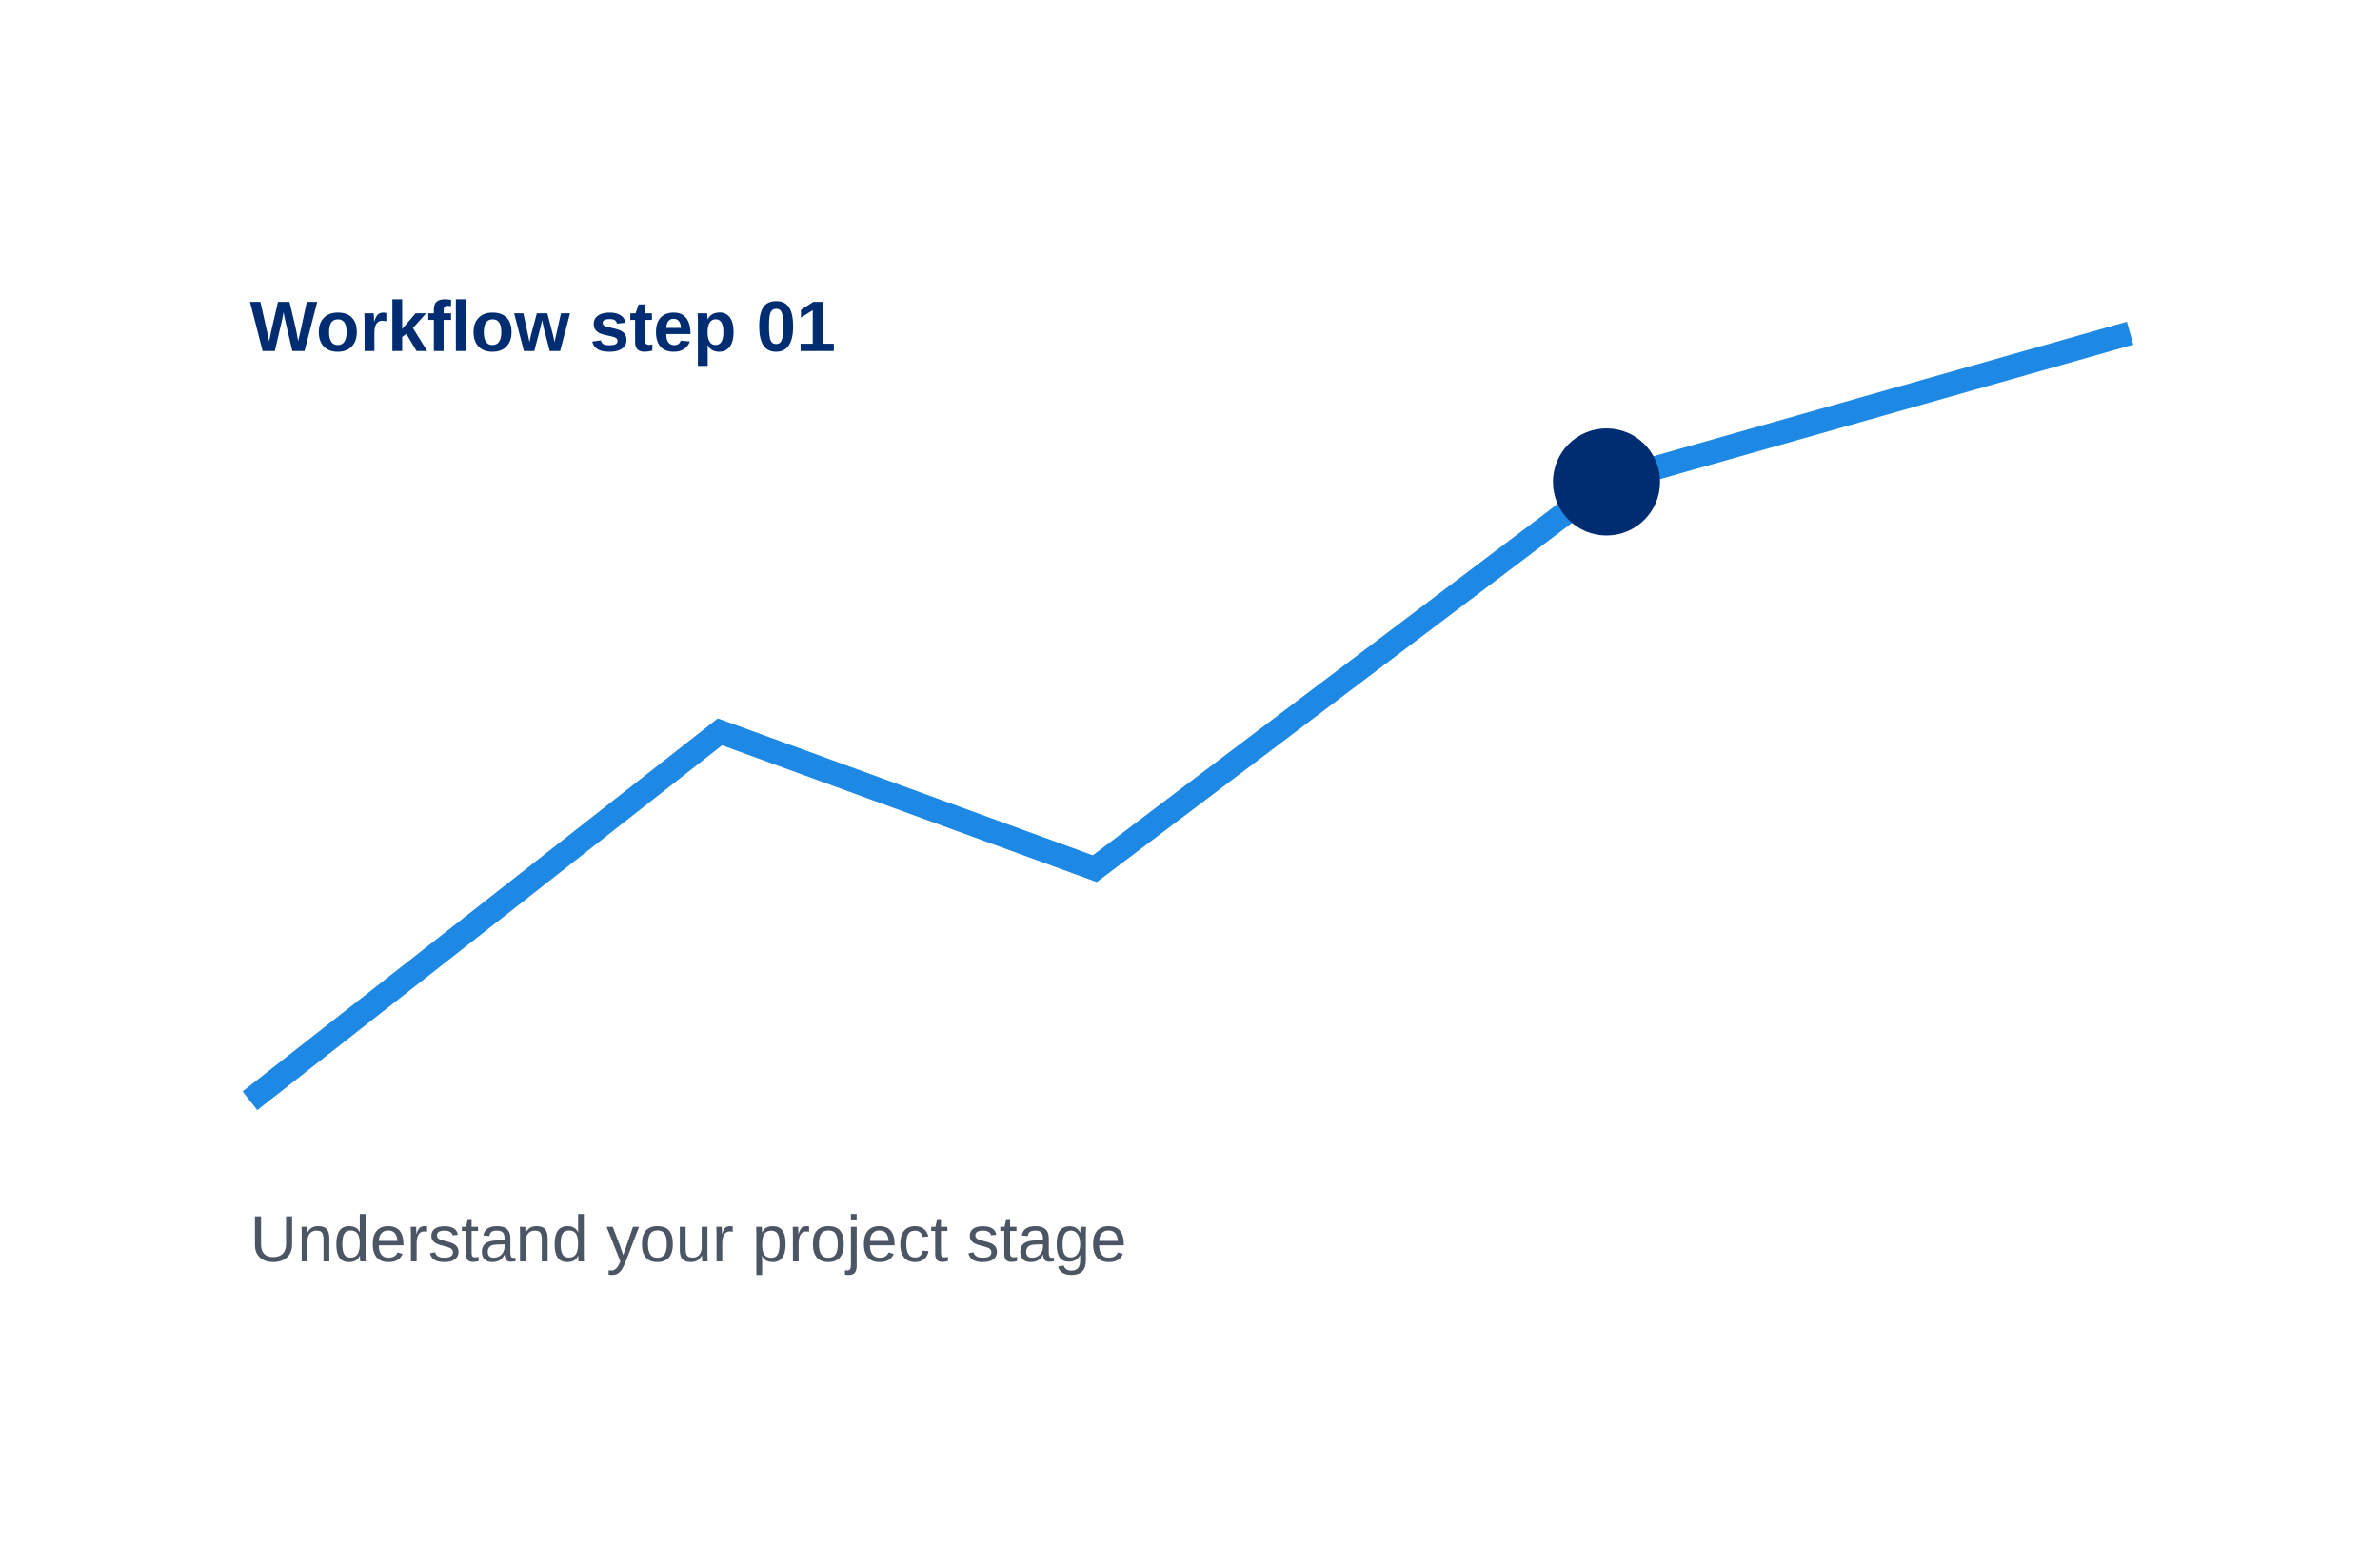
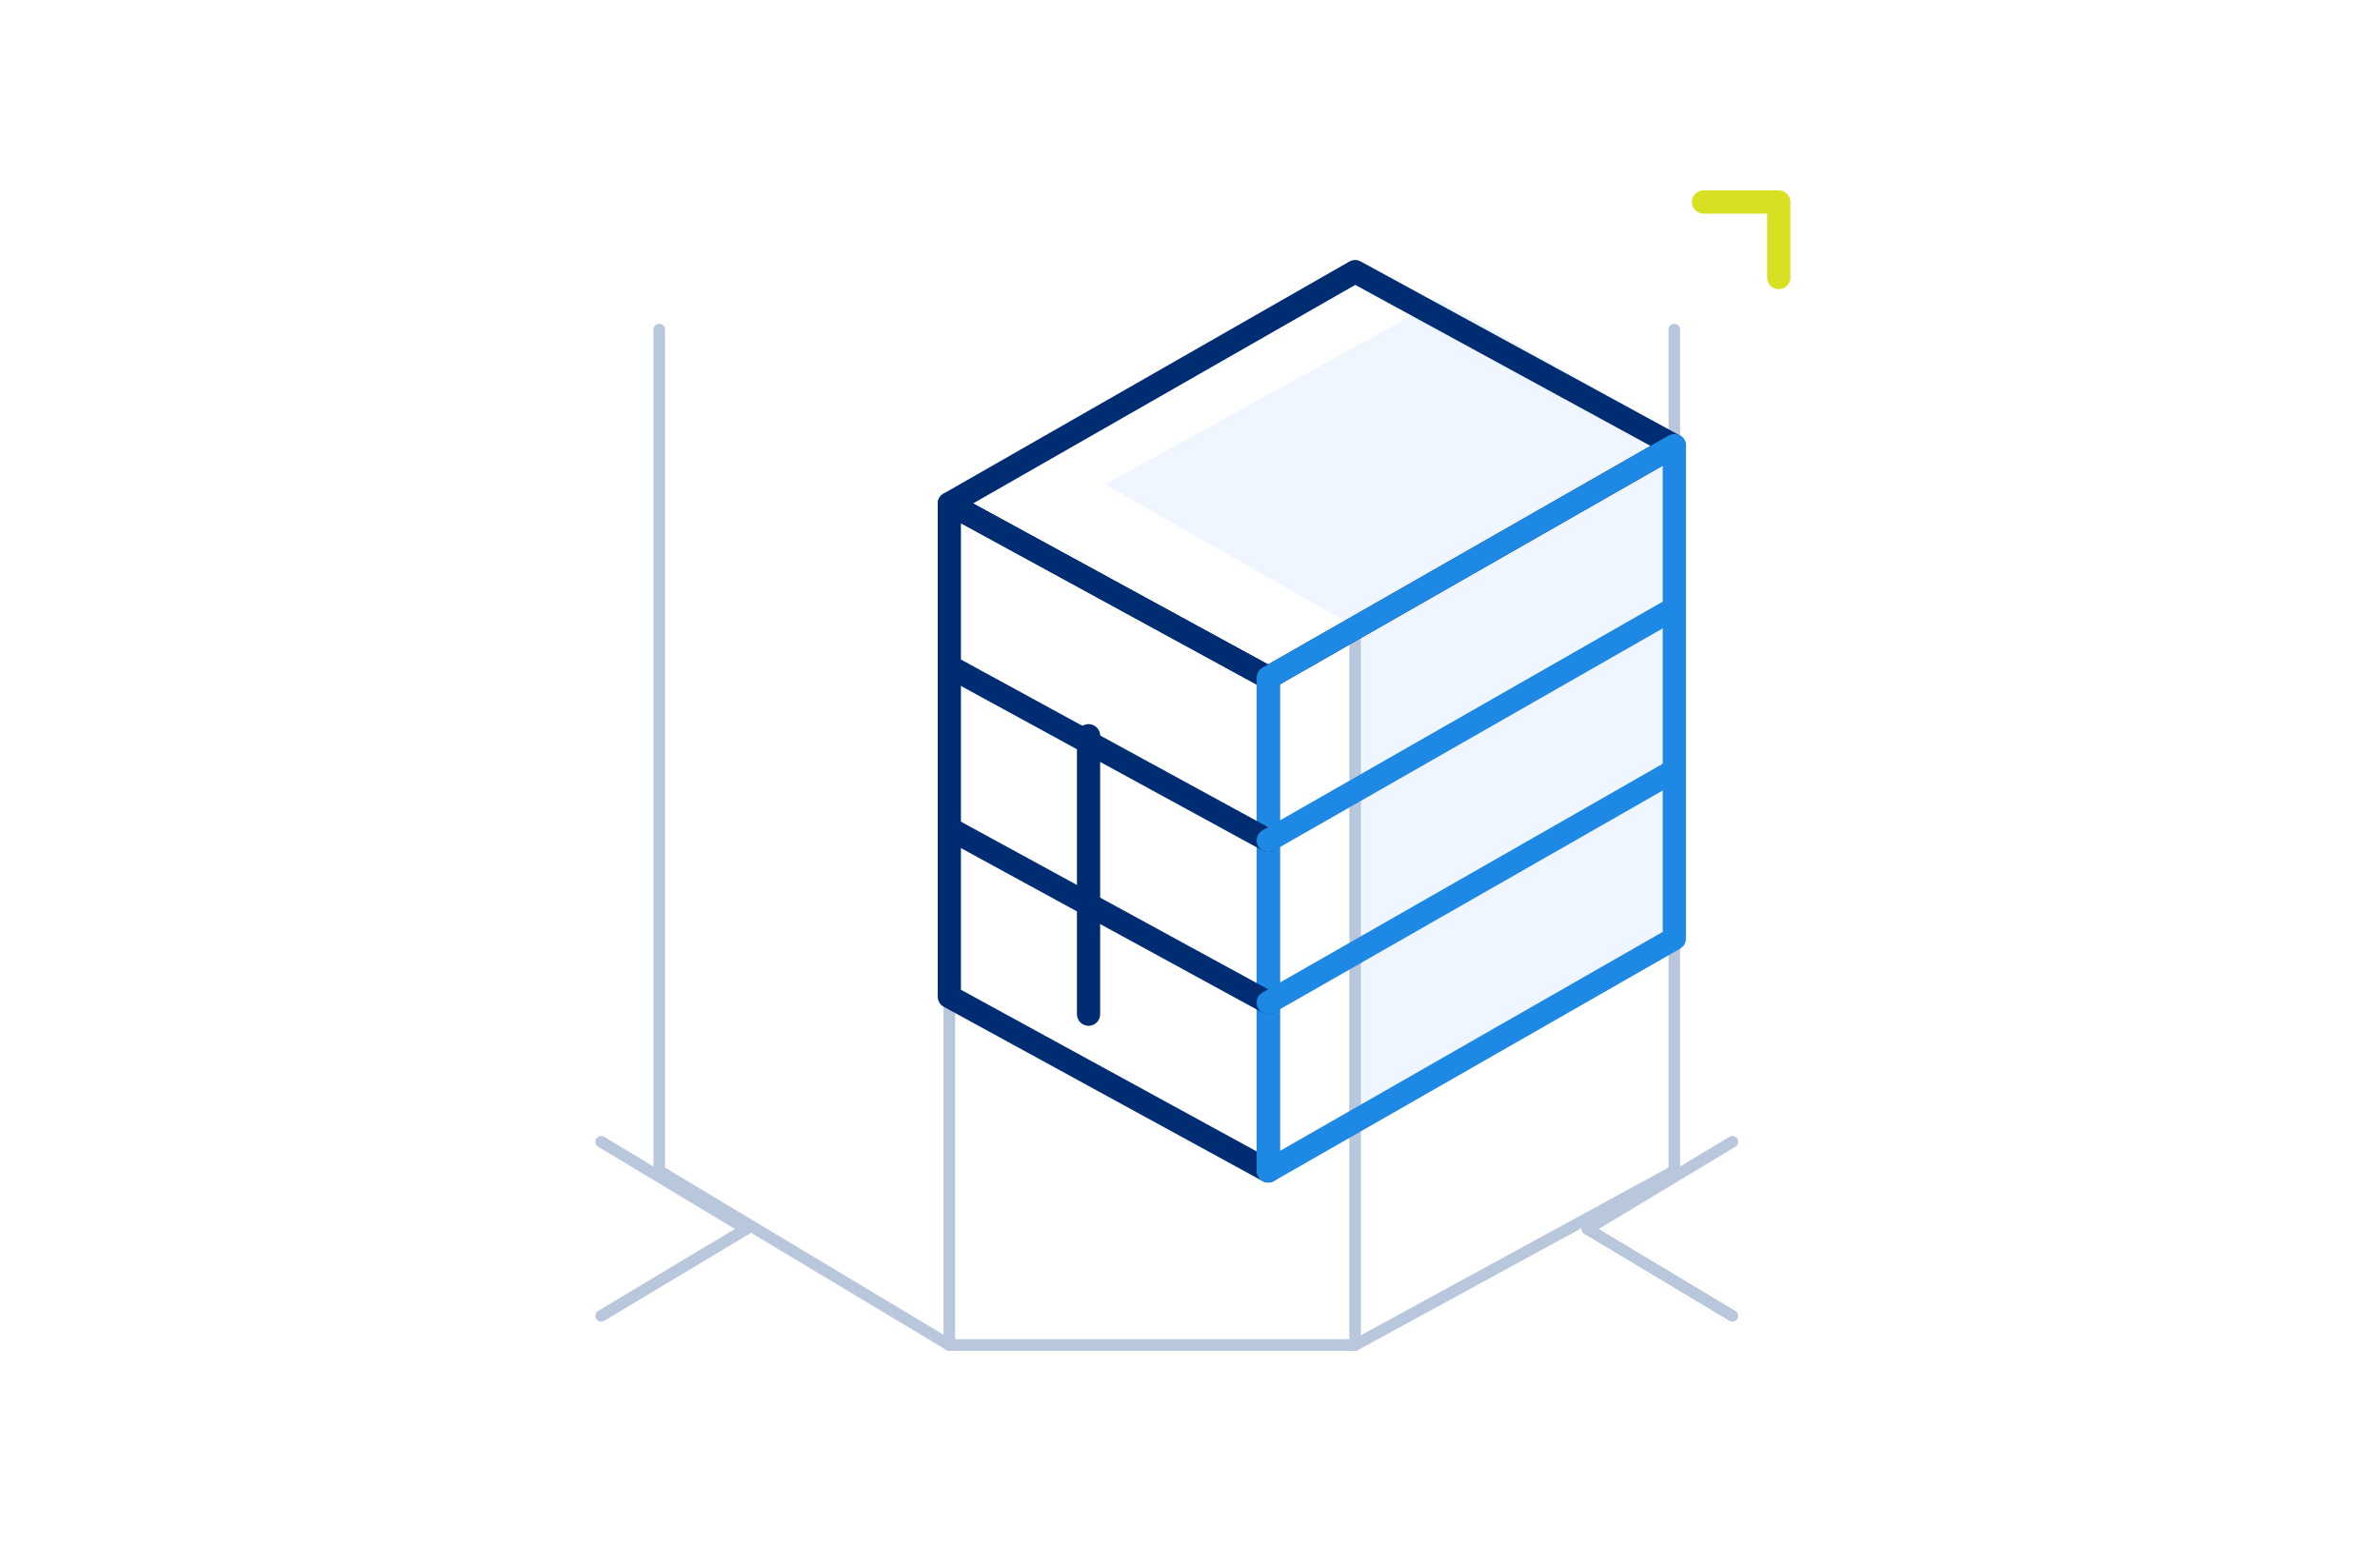
<svg xmlns="http://www.w3.org/2000/svg" id="Capa_1" version="1.1" viewBox="0 0 800 520">
  <defs>
    <style>
      .st0 {
-         stroke: #1e88e5;
-         stroke-width: 8px;
+         stroke: #002d72;
      }

-       .st0, .st1 {
+       .st0, .st1, .st2, .st3 {
        fill: none;
+         stroke-linecap: round;
+         stroke-linejoin: round;
      }

-       .st2, .st3 {
-         fill: #002d72;
+       .st0, .st2, .st3 {
+         stroke-width: 7.8px;
+       }
+ 
+       .st1 {
+         stroke: #b9c7dd;
+         stroke-width: 3.9px;
+       }
+ 
+       .st2 {
+         stroke: #1e88e5;
      }

      .st3 {
-         font-family: Arial-BoldMT, Arial;
-         font-size: 24px;
-         font-weight: 700;
-       }
- 
-       .st3, .st4 {
-         isolation: isolate;
+         stroke: #d8e022;
      }

      .st4 {
-         fill: #4b5563;
-         font-family: ArialMT, Arial;
-         font-size: 22px;
+         fill: #d9e8ff;
+         isolation: isolate;
+         opacity: .4;
      }
    </style>
  </defs>
-   <rect class="st1" x="40" y="40" width="720" height="440" />
-   <path class="st0" d="M84,370l158-124,126,46,172-130,176-50" />
-   <circle class="st2" cx="540" cy="162" r="18" />
-   <text class="st3" transform="translate(84 118)">
-     <tspan x="0" y="0">Workflow step 01</tspan>
-   </text>
-   <text class="st4" transform="translate(84 424)">
-     <tspan x="0" y="0">Understand your project stage</tspan>
-   </text>
+   <polygon class="st4" points="371.4 162.8 484.2 100.7 565.7 147.3 453.1 209.4 371.4 162.8" />
+   <polygon class="st4" points="455.5 209.4 565.7 146.5 565.7 316.4 455.5 379.3 455.5 209.4" />
+   <polyline class="st1" points="221.6 393.6 319.1 452.1 455.5 452.1 562.8 393.6" />
+   <line class="st1" x1="319.1" y1="452.1" x2="319.1" y2="169.3" />
+   <line class="st1" x1="455.5" y1="452.1" x2="455.5" y2="209.4" />
+   <line class="st1" x1="562.8" y1="393.6" x2="562.8" y2="110.8" />
+   <line class="st1" x1="221.6" y1="393.6" x2="221.6" y2="110.8" />
+   <line class="st1" x1="319.1" y1="169.3" x2="455.5" y2="91.3" />
+   <line class="st1" x1="455.5" y1="91.3" x2="562.8" y2="149.8" />
+   <polygon class="st0" points="319.1 169.3 455.5 91.3 562.8 149.8 426.3 227.8 319.1 169.3" />
+   <polygon class="st0" points="319.1 169.3 319.1 335 426.3 393.6 426.3 227.8 319.1 169.3" />
+   <polygon class="st2" points="426.3 227.8 562.8 149.8 562.8 315.5 426.3 393.6 426.3 227.8" />
+   <line class="st0" x1="319.1" y1="224" x2="426.3" y2="282.5" />
+   <line class="st0" x1="319.1" y1="278.5" x2="426.3" y2="337" />
+   <line class="st2" x1="426.3" y1="282.5" x2="562.8" y2="204.5" />
+   <line class="st2" x1="426.3" y1="337" x2="562.8" y2="259" />
+   <line class="st0" x1="365.9" y1="247.3" x2="365.9" y2="340.9" />
+   <line class="st1" x1="250.8" y1="413.1" x2="202.1" y2="442.3" />
+   <line class="st1" x1="250.8" y1="413.1" x2="202.1" y2="383.8" />
+   <line class="st1" x1="533.6" y1="413.1" x2="582.3" y2="442.3" />
+   <line class="st1" x1="533.6" y1="413.1" x2="582.3" y2="383.8" />
+   <polyline class="st3" points="572.6 67.9 597.9 67.9 597.9 93.3" />
</svg>
